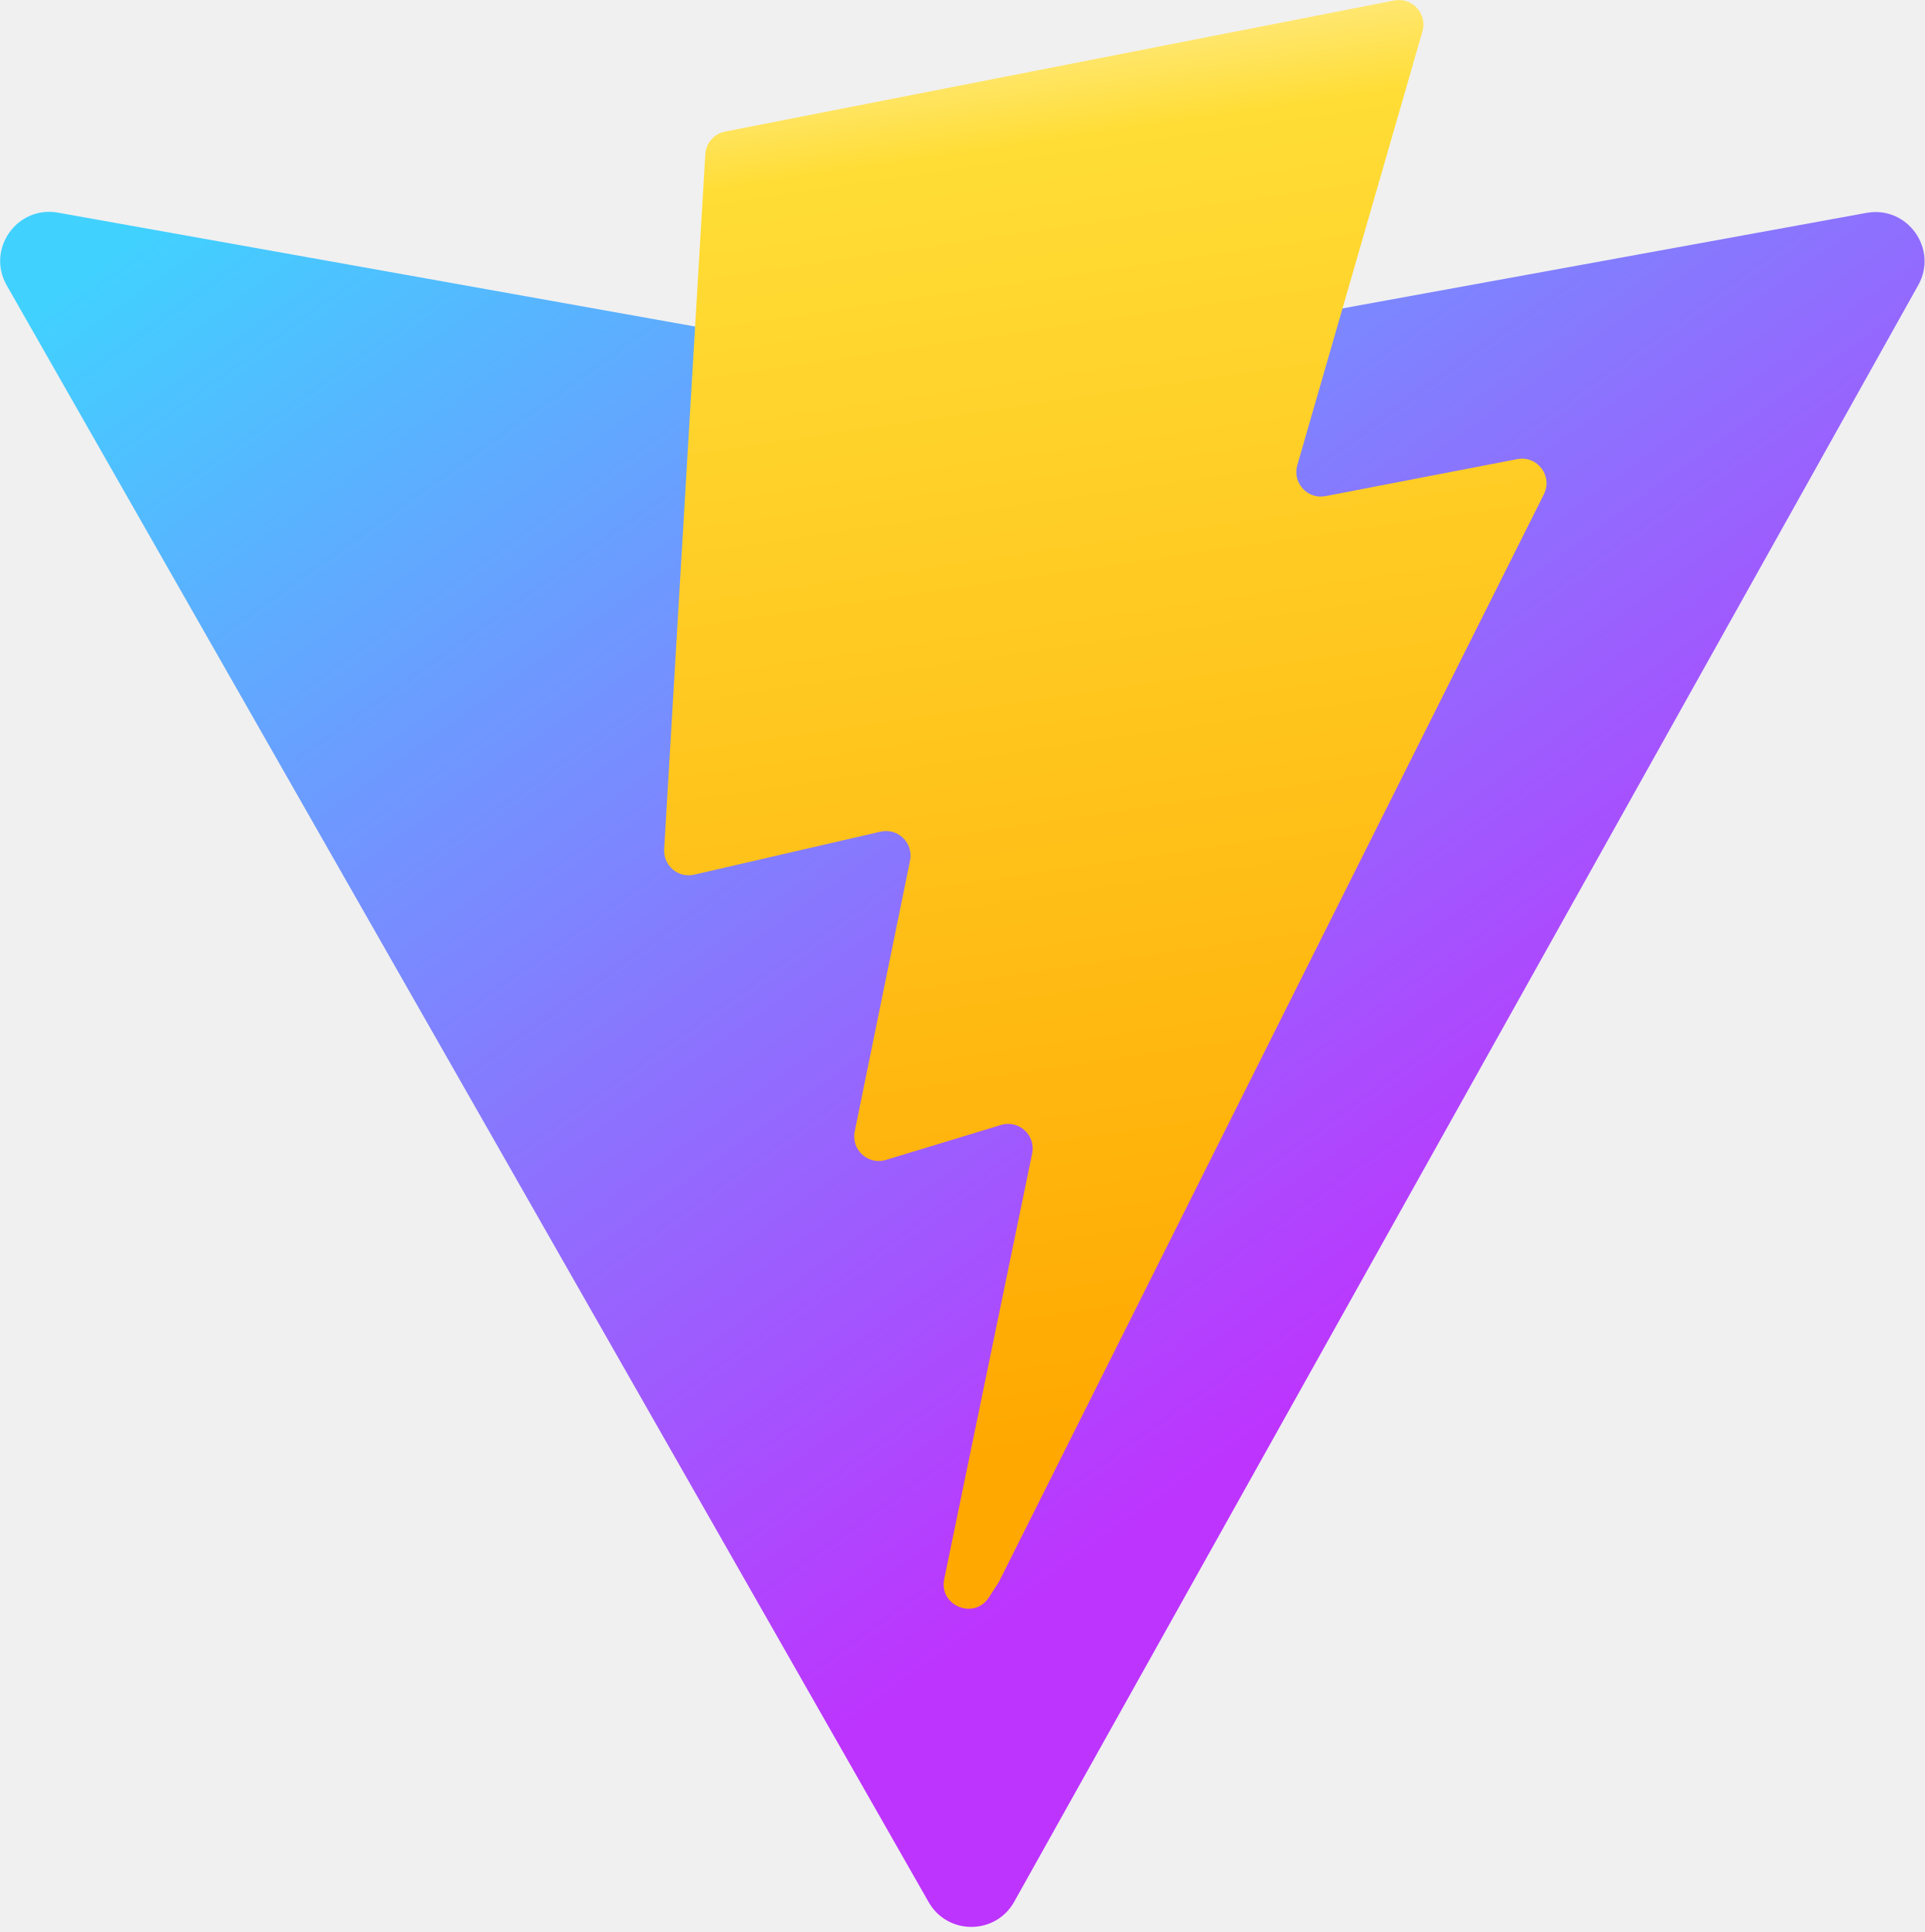
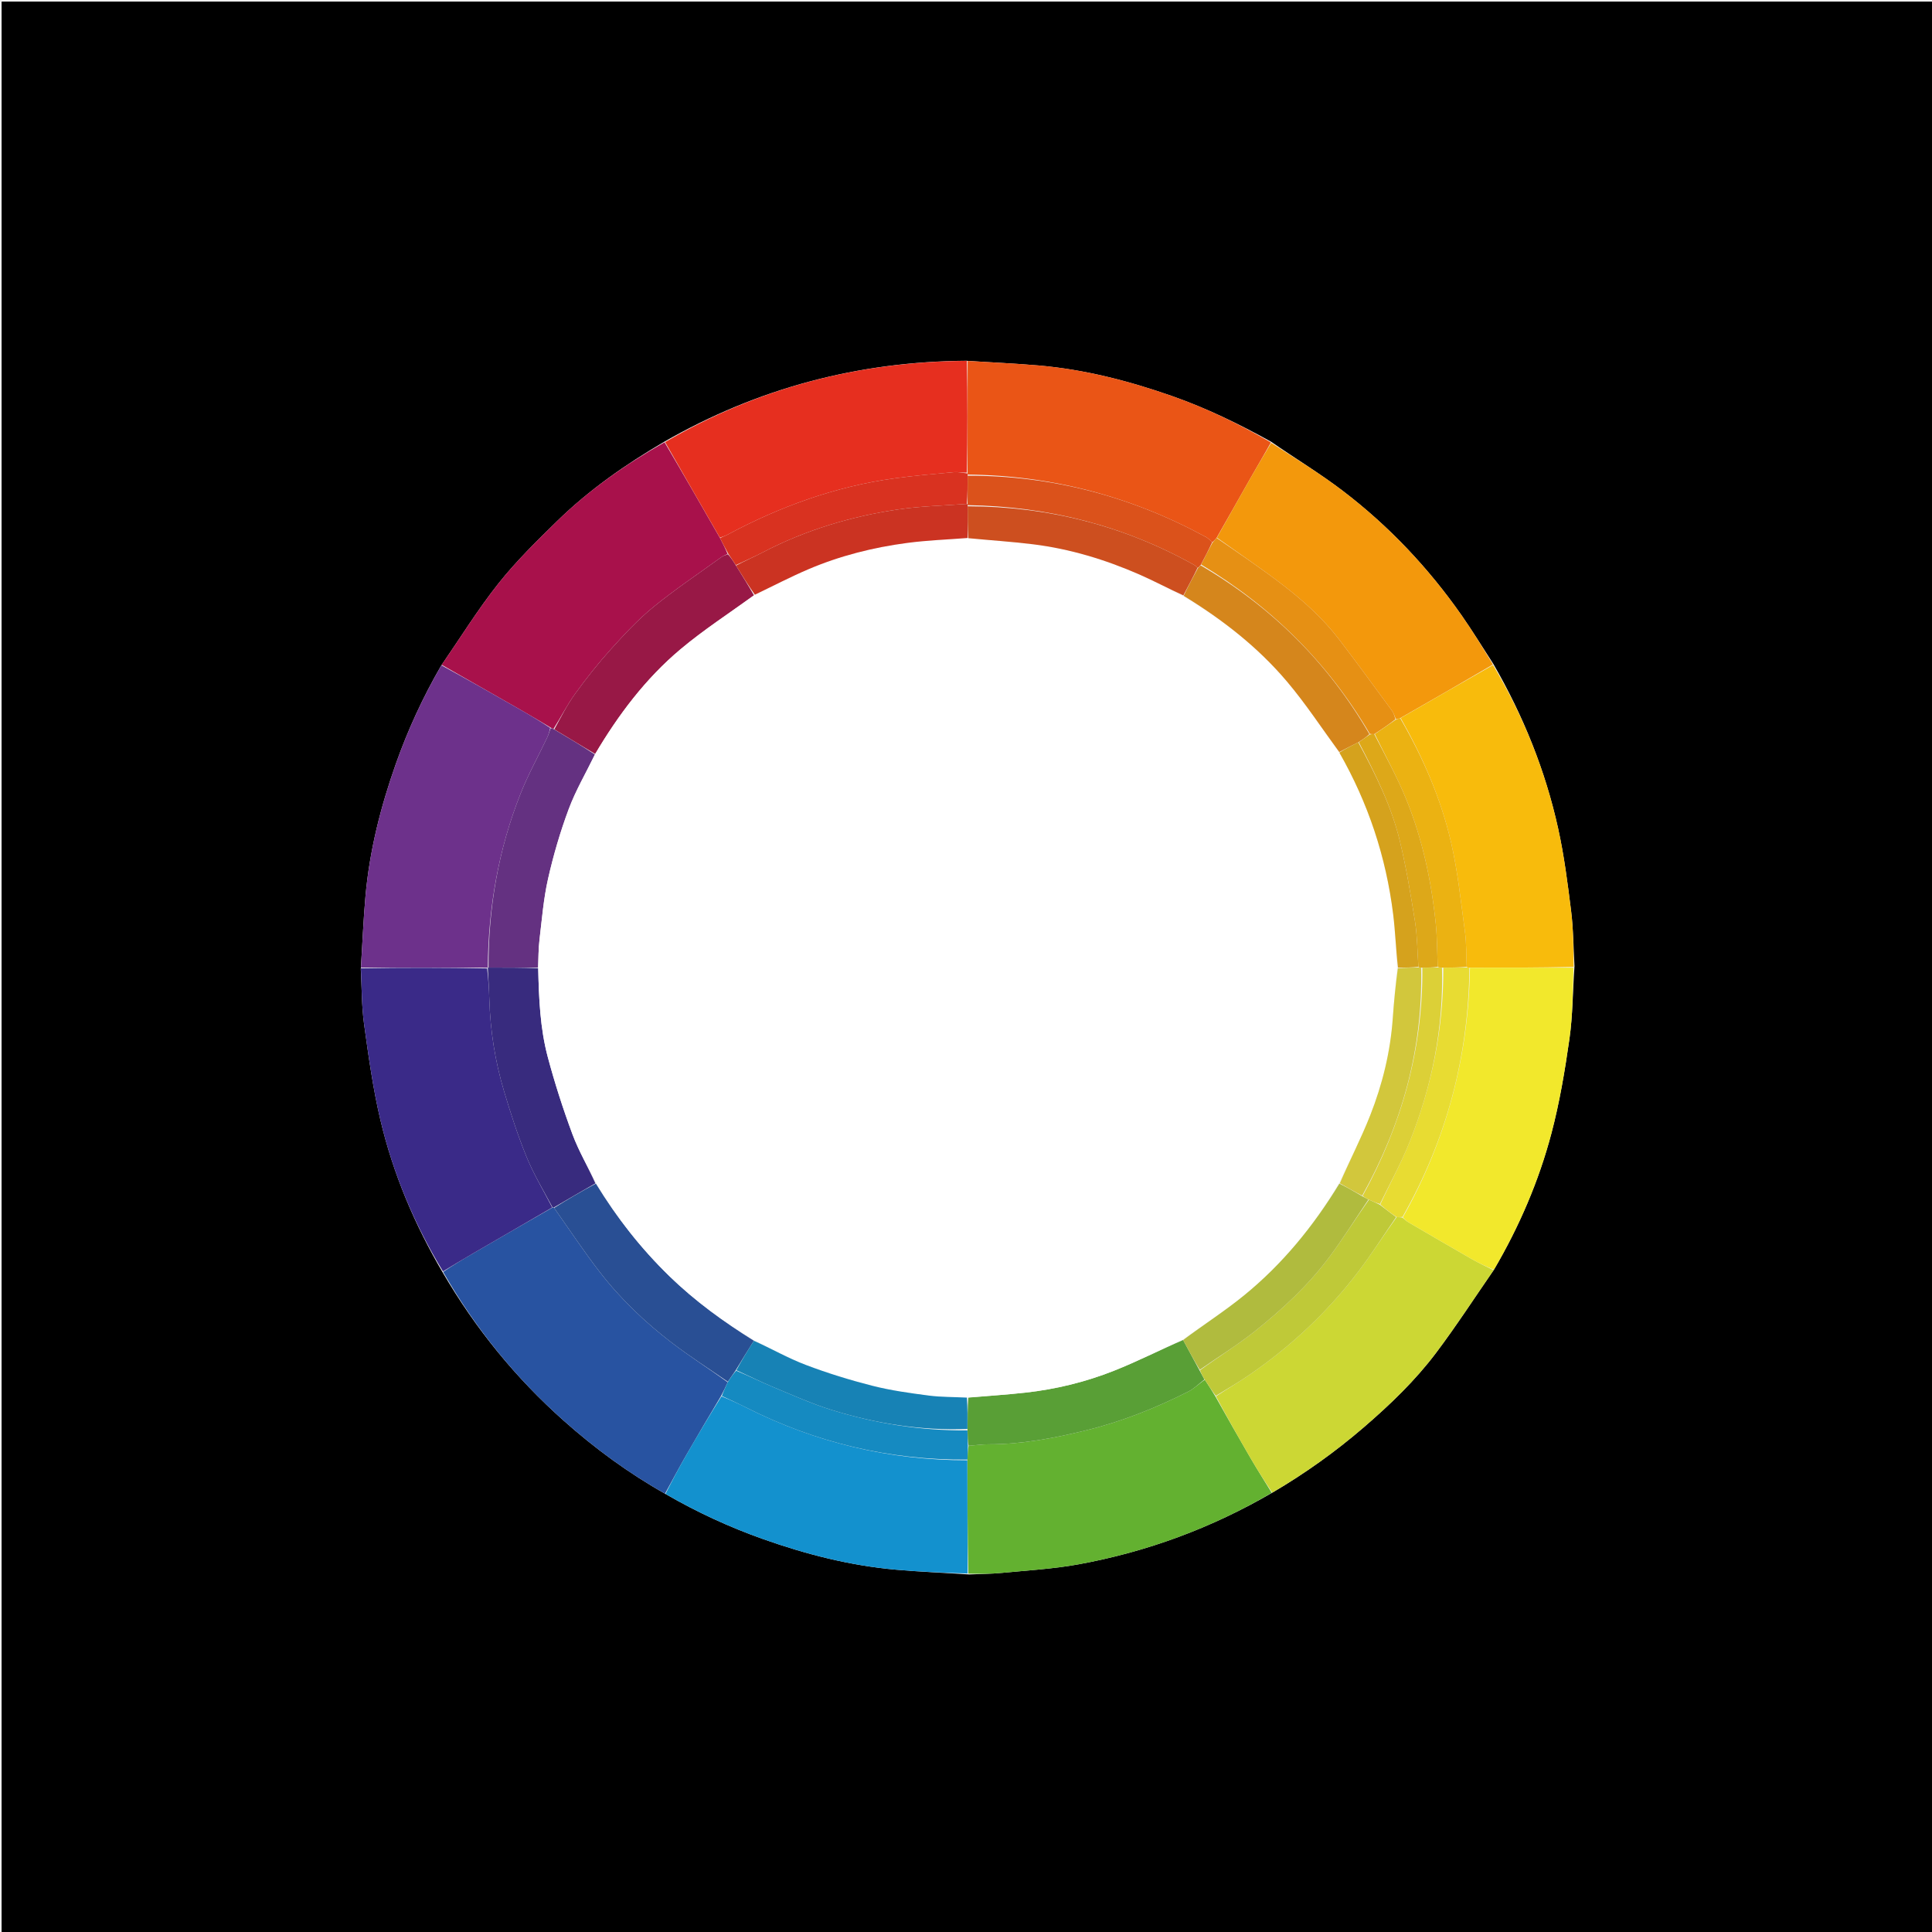
- <svg xmlns="http://www.w3.org/2000/svg" aria-hidden="true" role="img" class="iconify iconify--logos" width="31.88" height="32" preserveAspectRatio="xMidYMid meet" viewBox="0 0 256 257">
-   <defs>
-     <linearGradient id="IconifyId1813088fe1fbc01fb466" x1="-.828%" x2="57.636%" y1="7.652%" y2="78.411%">
-       <stop offset="0%" stop-color="#41D1FF" />
-       <stop offset="100%" stop-color="#BD34FE" />
-     </linearGradient>
-     <linearGradient id="IconifyId1813088fe1fbc01fb467" x1="43.376%" x2="50.316%" y1="2.242%" y2="89.03%">
-       <stop offset="0%" stop-color="#FFEA83" />
-       <stop offset="8.333%" stop-color="#FFDD35" />
-       <stop offset="100%" stop-color="#FFA800" />
-     </linearGradient>
-   </defs>
-   <path fill="url(#IconifyId1813088fe1fbc01fb466)" d="M255.153 37.938L134.897 252.976c-2.483 4.44-8.862 4.466-11.382.048L.875 37.958c-2.746-4.814 1.371-10.646 6.827-9.67l120.385 21.517a6.537 6.537 0 0 0 2.322-.004l117.867-21.483c5.438-.991 9.574 4.796 6.877 9.62Z" />
-   <path fill="url(#IconifyId1813088fe1fbc01fb467)" d="M185.432.063L96.44 17.501a3.268 3.268 0 0 0-2.634 3.014l-5.474 92.456a3.268 3.268 0 0 0 3.997 3.378l24.777-5.718c2.318-.535 4.413 1.507 3.936 3.838l-7.361 36.047c-.495 2.426 1.782 4.5 4.151 3.78l15.304-4.649c2.372-.72 4.652 1.36 4.15 3.788l-11.698 56.621c-.732 3.542 3.979 5.473 5.943 2.437l1.313-2.028l72.516-144.72c1.215-2.423-.88-5.186-3.54-4.672l-25.505 4.922c-2.396.462-4.435-1.77-3.759-4.114l16.646-57.705c.677-2.35-1.37-4.583-3.769-4.113Z" />
+ <svg xmlns="http://www.w3.org/2000/svg" version="1.1" id="Layer_1" x="0px" y="0px" width="100%" viewBox="0 0 1200 1200" enable-background="new 0 0 1200 1200" xml:space="preserve">
+   <path fill="#000000" opacity="1" stroke="none" d=" M786,1201   C524,1201 262.5,1201 1,1201   C1,801 1,401 1,1   C401,1 801,1 1201,1   C1201,401 1201,801 1201,1201   C1062.833,1201 924.667,1201 786,1201  M977.945,600.081   C977.299,588.718 977.263,577.28 975.865,566.011   C973.731,548.808 971.531,531.528 967.8,514.624   C959.873,478.704 946.293,444.849 927.557,412.388   C920.987,402.294 914.697,392.003 907.796,382.141   C887.151,352.64 862.624,326.685 834.018,304.864   C819.878,294.078 804.588,284.798 789.43,274.303   C769.639,263.334 749.343,253.476 727.945,245.977   C701.161,236.59 673.83,229.534 645.497,227.037   C630.698,225.733 615.838,225.126 600.078,224.062   C533.365,224.573 470.899,240.905 412.373,274.487   C388.524,288.474 365.923,304.235 346.112,323.578   C333.411,335.978 320.63,348.517 309.623,362.374   C296.867,378.432 286.016,396.003 273.953,413.539   C262.745,432.923 253.396,453.163 245.921,474.274   C236.476,500.95 229.553,528.226 227.024,556.46   C225.698,571.257 225.121,586.122 224.088,601.891   C224.715,613.297 224.578,624.808 226.136,636.085   C228.891,656.015 231.641,676.047 236.262,695.594   C244.154,728.979 257.369,760.421 275.133,790.637   C295.317,825.179 320.26,855.85 350.154,882.437   C369.552,899.688 390.377,915.009 413.662,928.104   C432.974,939.275 453.142,948.583 474.177,956.027   C500.912,965.489 528.237,972.461 556.54,974.963   C571.327,976.271 586.177,976.875 601.927,977.933   C608.705,977.624 615.512,977.605 622.257,976.948   C638.161,975.399 654.209,974.494 669.89,971.633   C712.418,963.874 752.506,949.1 790.579,926.942   C810.598,915.159 829.413,901.731 847.035,886.556   C863.436,872.433 879.027,857.474 892.024,840.204   C904.527,823.59 915.865,806.099 928.072,788.365   C943.634,761.807 955.755,733.673 963.602,703.995   C968.683,684.778 971.992,665.009 974.797,645.303   C976.877,630.691 976.87,615.783 977.945,600.081  z" />
+   <path fill="#2853A1" opacity="1" stroke="none" d=" M413.049,927.74   C390.377,915.009 369.552,899.688 350.154,882.437   C320.26,855.85 295.317,825.179 275.24,790.027   C281.21,785.955 287.055,782.462 292.941,779.038   C309.615,769.339 326.306,759.669 343.242,749.987   C343.661,749.981 343.829,749.977 344.169,750.269   C353.749,763.823 362.731,777.412 372.672,790.258   C385.519,806.858 400.703,821.329 417.353,834.07   C428.537,842.628 440.471,850.206 452.002,858.554   C450.621,861.59 449.306,864.293 447.75,867.235   C440.399,879.604 433.211,891.689 426.206,903.88   C421.681,911.754 417.426,919.782 413.049,927.74  z" />
+   <path fill="#63B130" opacity="1" stroke="none" d=" M789.892,927.232   C752.506,949.1 712.418,963.874 669.89,971.633   C654.209,974.494 638.161,975.399 622.257,976.948   C615.512,977.605 608.705,977.624 601.461,977.41   C600.944,953.597 600.892,930.307 600.905,906.57   C601.037,903.42 601.103,900.717 601.614,898.011   C606.022,897.684 609.985,897.076 613.948,897.083   C634.53,897.12 654.52,893.299 674.41,888.441   C696.636,883.013 717.705,874.596 738.062,864.337   C741.737,862.485 744.768,859.356 748.362,857.034   C750.683,860.513 752.738,863.775 754.898,867.38   C762.156,880.232 769.232,892.786 776.488,905.236   C780.811,912.653 785.415,919.905 789.892,927.232  z" />
+   <path fill="#A8114B" opacity="1" stroke="none" d=" M274.337,412.917   C286.016,396.003 296.867,378.432 309.623,362.374   C320.63,348.517 333.411,335.978 346.112,323.578   C365.923,304.235 388.524,288.474 412.774,274.711   C424.497,294.613 435.82,314.293 447.258,334.291   C448.994,337.709 450.616,340.807 451.909,344.057   C450.394,344.816 449.103,345.278 448.037,346.05   C433.912,356.275 419.367,365.989 405.87,376.988   C396.291,384.795 387.766,394.015 379.457,403.223   C371.572,411.963 364.216,421.246 357.314,430.787   C352.295,437.725 348.395,445.473 343.733,452.786   C342.98,452.47 342.49,452.228 341.765,451.746   C335.381,447.914 329.258,444.278 323.079,440.739   C306.845,431.442 290.586,422.188 274.337,412.917  z" />
+   <path fill="#6D318B" opacity="1" stroke="none" d=" M274.145,413.228   C290.586,422.188 306.845,431.442 323.079,440.739   C329.258,444.278 335.381,447.914 341.744,452.121   C341.242,454.581 340.638,456.479 339.79,458.261   C334.296,469.807 328.056,481.052 323.349,492.908   C309.599,527.542 303.313,563.702 302.981,600.961   C302.994,600.995 303.024,601.063 302.554,601.043   C276.125,601.001 250.166,600.979 224.207,600.956   C225.121,586.122 225.698,571.257 227.024,556.46   C229.553,528.226 236.476,500.95 245.921,474.274   C253.396,453.163 262.745,432.923 274.145,413.228  z" />
+   <path fill="#3A2A88" opacity="1" stroke="none" d=" M224.147,601.424   C250.166,600.979 276.125,601.001 302.547,601.505   C303.326,608.27 303.751,614.552 303.94,620.841   C304.522,640.177 307.526,659.162 313.04,677.653   C317.156,691.459 321.612,705.232 327.058,718.552   C331.49,729.39 337.616,739.535 342.991,749.988   C326.306,759.669 309.615,769.339 292.941,779.038   C287.055,782.462 281.21,785.955 275.144,789.688   C257.369,760.421 244.154,728.979 236.262,695.594   C231.641,676.047 228.891,656.015 226.136,636.085   C224.578,624.808 224.715,613.297 224.147,601.424  z" />
+   <path fill="#EA5516" opacity="1" stroke="none" d=" M601.005,224.204   C615.838,225.126 630.698,225.733 645.497,227.037   C673.83,229.534 701.161,236.59 727.945,245.977   C749.343,253.476 769.639,263.334 789.385,274.805   C785.081,282.597 780.756,289.847 776.579,297.182   C769.619,309.407 762.754,321.685 755.609,334.122   C754.602,335.236 753.836,336.17 752.885,336.805   C751.568,335.558 750.557,334.389 749.286,333.695   C703.084,308.496 653.73,295.341 601.018,294.748   C600.985,294.326 600.969,294.157 600.964,293.52   C600.985,270.103 600.995,247.153 601.005,224.204  z" />
+   <path fill="#1391CE" opacity="1" stroke="none" d=" M600.84,907.017   C600.892,930.307 600.944,953.597 600.998,977.342   C586.177,976.875 571.327,976.271 556.54,974.963   C528.237,972.461 500.912,965.489 474.177,956.027   C453.142,948.583 432.974,939.275 413.356,927.922   C417.426,919.782 421.681,911.754 426.206,903.88   C433.211,891.689 440.399,879.604 448.105,867.303   C453.643,869.51 458.626,871.806 463.521,874.275   C506.704,896.063 552.462,907.028 600.84,907.017  z" />
+   <path fill="#E62F1F" opacity="1" stroke="none" d=" M600.541,224.133   C600.995,247.153 600.985,270.103 600.54,293.524   C597.635,293.728 595.126,293.044 592.7,293.265   C580.319,294.391 567.91,295.396 555.601,297.097   C518.763,302.189 484.359,314.65 451.691,332.184   C450.265,332.949 448.663,333.383 447.143,333.972   C435.82,314.293 424.497,294.613 413.091,274.607   C470.899,240.905 533.365,224.573 600.541,224.133  z" />
+   <path fill="#CCD734" opacity="1" stroke="none" d=" M790.235,927.087   C785.415,919.905 780.811,912.653 776.488,905.236   C769.232,892.786 762.156,880.232 755.261,867.308   C762.409,862.556 769.459,858.451 776.162,853.841   C801.972,836.094 824.589,814.874 843.566,789.962   C851.915,779.003 859.315,767.321 867.518,755.969   C868.885,756.001 869.88,756.032 871.081,756.333   C872.487,757.486 873.618,758.486 874.897,759.234   C887.938,766.855 900.969,774.496 914.08,781.994   C918.51,784.527 923.163,786.671 927.714,788.993   C915.865,806.099 904.527,823.59 892.024,840.204   C879.027,857.474 863.436,872.433 847.035,886.556   C829.413,901.731 810.598,915.159 790.235,927.087  z" />
+   <path fill="#F3980C" opacity="1" stroke="none" d=" M755.849,333.941   C762.754,321.685 769.619,309.407 776.579,297.182   C780.756,289.847 785.081,282.597 789.579,275.072   C804.588,284.798 819.878,294.078 834.018,304.864   C862.624,326.685 887.151,352.64 907.796,382.141   C914.697,392.003 920.987,402.294 927.284,412.744   C908.002,424.062 888.993,435.024 869.672,446.042   C868.569,446.395 867.778,446.692 866.968,446.625   C866.168,444.635 865.621,442.836 864.571,441.408   C853.766,426.713 843.03,411.964 831.971,397.461   C822.054,384.454 809.961,373.493 797.092,363.565   C783.698,353.232 769.625,343.779 755.849,333.941  z" />
+   <path fill="#F8BB0C" opacity="1" stroke="none" d=" M869.984,445.986   C888.993,435.024 908.002,424.062 927.359,413.076   C946.293,444.849 959.873,478.704 967.8,514.624   C971.531,531.528 973.731,548.808 975.865,566.011   C977.263,577.28 977.299,588.718 977.413,600.545   C955.594,601.034 934.307,601.058 912.681,601.047   C911.889,600.98 911.436,600.947 910.989,600.484   C910.665,592.958 910.857,585.792 909.906,578.782   C907.39,560.242 905.491,541.514 901.305,523.33   C895.017,496.015 883.78,470.412 869.984,445.986  z" />
+   <path fill="#F2E82C" opacity="1" stroke="none" d=" M913.02,601.081   C934.307,601.058 955.594,601.034 977.337,601.008   C976.87,615.783 976.877,630.691 974.797,645.303   C971.992,665.009 968.683,684.778 963.602,703.995   C955.755,733.673 943.634,761.807 927.893,788.679   C923.163,786.671 918.51,784.527 914.08,781.994   C900.969,774.496 887.938,766.855 874.897,759.234   C873.618,758.486 872.487,757.486 871.342,756.093   C898.553,707.659 912.125,656.078 913.02,601.081  z" />
+   <path fill="#382B7E" opacity="1" stroke="none" d=" M343.242,749.987   C337.616,739.535 331.49,729.39 327.058,718.552   C321.612,705.232 317.156,691.459 313.04,677.653   C307.526,659.162 304.522,640.177 303.94,620.841   C303.751,614.552 303.326,608.27 303.017,601.524   C303.024,601.063 302.994,600.995 303.453,600.986   C313.995,600.976 324.078,600.974 334.289,601.381   C334.724,620.214 335.468,638.683 340.232,656.53   C344.555,672.724 349.701,688.758 355.547,704.466   C359.457,714.973 365.228,724.787 369.814,734.998   C360.973,740.047 352.485,745.01 343.996,749.973   C343.829,749.977 343.661,749.981 343.242,749.987  z" />
+   <path fill="#294F94" opacity="1" stroke="none" d=" M344.169,750.269   C352.485,745.01 360.973,740.047 370.101,735.178   C383.156,756.473 398.229,775.585 415.848,792.706   C431.776,808.184 449.607,821.135 468.259,832.769   C464.294,838.983 460.659,844.995 456.837,851.287   C455.123,853.785 453.596,856.003 452.069,858.222   C440.471,850.206 428.537,842.628 417.353,834.07   C400.703,821.329 385.519,806.858 372.672,790.258   C362.731,777.412 353.749,763.823 344.169,750.269  z" />
+   <path fill="#158AC1" opacity="1" stroke="none" d=" M452.002,858.554   C453.596,856.003 455.123,853.785 457.198,851.355   C465.118,854.573 472.385,858.256 479.887,861.374   C491.986,866.403 503.999,871.839 516.479,875.714   C543.885,884.224 572.019,888.671 600.881,888.463   C601.011,891.948 601.09,894.981 601.168,898.015   C601.103,900.717 601.037,903.42 600.905,906.57   C552.462,907.028 506.704,896.063 463.521,874.275   C458.626,871.806 453.643,869.51 448.347,867.065   C449.306,864.293 450.621,861.59 452.002,858.554  z" />
+   <path fill="#599F36" opacity="1" stroke="none" d=" M601.614,898.011   C601.09,894.981 601.011,891.948 600.943,887.997   C600.97,880.773 600.987,874.465 601.462,868.088   C613.579,867.025 625.265,866.269 636.892,864.986   C655.78,862.902 674.199,858.403 691.816,851.426   C706.408,845.646 720.46,838.501 734.854,832.311   C738.295,838.783 741.634,844.903 745.115,851.325   C746.203,853.356 747.149,855.086 748.096,856.817   C744.768,859.356 741.737,862.485 738.062,864.337   C717.705,874.596 696.636,883.013 674.41,888.441   C654.52,893.299 634.53,897.12 613.948,897.083   C609.985,897.076 606.022,897.684 601.614,898.011  z" />
+   <path fill="#BFC938" opacity="1" stroke="none" d=" M748.362,857.034   C747.149,855.086 746.203,853.356 745.351,851.083   C756.779,842.71 768.592,835.481 779.338,826.913   C796.577,813.167 812.793,798.149 825.988,780.345   C834.455,768.92 842.015,756.821 850.297,745.164   C852.697,746.224 854.782,747.145 857.075,748.334   C860.57,751.058 863.858,753.513 867.146,755.968   C859.315,767.321 851.915,779.003 843.566,789.962   C824.589,814.874 801.972,836.094 776.162,853.841   C769.459,858.451 762.409,862.556 755.155,866.965   C752.738,863.775 750.683,860.513 748.362,857.034  z" />
+   <path fill="#643181" opacity="1" stroke="none" d=" M334.161,600.972   C324.078,600.974 313.995,600.976 303.44,600.952   C303.313,563.702 309.599,527.542 323.349,492.908   C328.056,481.052 334.296,469.807 339.79,458.261   C340.638,456.479 341.242,454.581 341.98,452.361   C342.49,452.228 342.98,452.47 344.04,452.957   C352.962,458.227 361.312,463.253 369.512,468.635   C363.911,480.143 357.557,490.958 353.24,502.533   C347.997,516.592 343.744,531.128 340.425,545.766   C337.619,558.141 336.607,570.939 335.1,583.586   C334.414,589.337 334.452,595.174 334.161,600.972  z" />
+   <path fill="#981846" opacity="1" stroke="none" d=" M369.662,468.278   C361.312,463.253 352.962,458.227 344.304,453.031   C348.395,445.473 352.295,437.725 357.314,430.787   C364.216,421.246 371.572,411.963 379.457,403.223   C387.766,394.015 396.291,384.795 405.87,376.988   C419.367,365.989 433.912,356.275 448.037,346.05   C449.103,345.278 450.394,344.816 452.148,344.271   C454.154,346.553 455.594,348.774 457.155,351.317   C461.033,357.602 464.787,363.563 468.273,369.734   C452.849,380.982 437.019,391.217 422.697,403.247   C401.008,421.463 384.09,443.946 369.662,468.278  z" />
+   <path fill="#D93220" opacity="1" stroke="none" d=" M457.033,350.994   C455.594,348.774 454.154,346.553 452.477,344.119   C450.616,340.807 448.994,337.709 447.258,334.291   C448.663,333.383 450.265,332.949 451.691,332.184   C484.359,314.65 518.763,302.189 555.601,297.097   C567.91,295.396 580.319,294.391 592.7,293.265   C595.126,293.044 597.635,293.728 600.53,293.991   C600.969,294.157 600.985,294.326 601.006,295.216   C600.999,301.622 600.987,307.307 600.511,312.995   C586.163,314.061 572.164,314.347 558.415,316.348   C528.782,320.661 500.344,329.182 473.671,343.122   C468.238,345.961 462.585,348.381 457.033,350.994  z" />
+   <path fill="#E69014" opacity="1" stroke="none" d=" M755.609,334.122   C769.625,343.779 783.698,353.232 797.092,363.565   C809.961,373.493 822.054,384.454 831.971,397.461   C843.03,411.964 853.766,426.713 864.571,441.408   C865.621,442.836 866.168,444.635 866.679,446.803   C862.244,450.212 858.079,453.08 853.553,455.958   C852.464,455.98 851.736,455.993 850.789,455.746   C824.812,411.53 789.76,376.876 746.043,350.641   C748.441,345.902 750.755,341.503 753.069,337.104   C753.836,336.17 754.602,335.236 755.609,334.122  z" />
+   <path fill="#DB521B" opacity="1" stroke="none" d=" M752.885,336.805   C750.755,341.503 748.441,345.902 745.83,350.827   C745.019,351.902 744.506,352.451 743.805,352.716   C742.978,351.913 742.399,351.286 741.691,350.89   C697.994,326.441 650.999,314.552 601.019,313.75   C600.996,313.329 600.985,313.161 600.974,312.993   C600.987,307.307 600.999,301.622 601.024,295.47   C653.73,295.341 703.084,308.496 749.286,333.695   C750.557,334.389 751.568,335.558 752.885,336.805  z" />
+   <path fill="#E8DC32" opacity="1" stroke="none" d=" M867.518,755.969   C863.858,753.513 860.57,751.058 857.319,748.073   C863.513,734.697 870.429,722.152 875.681,708.945   C889.429,674.375 896.642,638.429 896.484,601.061   C901.627,601.001 906.305,600.958 910.984,600.915   C911.436,600.947 911.889,600.98 912.681,601.047   C912.125,656.078 898.553,707.659 871.136,755.822   C869.88,756.032 868.885,756.001 867.518,755.969  z" />
+   <path fill="#EBB212" opacity="1" stroke="none" d=" M910.989,600.484   C906.305,600.958 901.627,601.001 896.105,601.034   C894.505,600.99 893.748,600.956 892.994,600.464   C892.613,591.215 892.659,582.381 891.767,573.643   C889.068,547.228 883.514,521.361 873.556,496.73   C867.912,482.771 860.52,469.519 853.915,455.948   C858.079,453.08 862.244,450.212 866.698,447.167   C867.778,446.692 868.569,446.395 869.672,446.042   C883.78,470.412 895.017,496.015 901.305,523.33   C905.491,541.514 907.39,560.242 909.906,578.782   C910.857,585.792 910.665,592.958 910.989,600.484  z" />
+   <path fill="#FFFFFF" opacity="1" stroke="none" d=" M369.512,468.635   C384.09,443.946 401.008,421.463 422.697,403.247   C437.019,391.217 452.849,380.982 468.596,369.587   C480.105,364 490.853,358.38 501.973,353.627   C521.674,345.204 542.364,340.007 563.557,337.209   C575.963,335.571 588.526,335.131 601.437,334.275   C615.144,335.597 628.479,336.432 641.713,338.074   C664.61,340.916 686.524,347.582 707.62,356.801   C716.891,360.853 725.826,365.676 735.094,370.432   C759.373,384.858 781.243,401.922 799.287,423.225   C811.032,437.091 821.043,452.426 831.901,467.452   C849.872,498.913 860.92,532.343 865.321,567.917   C866.68,578.896 867.036,590 867.746,601.468   C866.777,612.076 865.792,622.254 865.074,632.452   C863.607,653.316 858.671,673.443 851.051,692.779   C845.404,707.107 838.296,720.86 831.566,735.067   C815.707,761.72 796.5,785.225 772.688,804.612   C760.619,814.437 747.432,822.888 734.751,831.96   C720.46,838.501 706.408,845.646 691.816,851.426   C674.199,858.403 655.78,862.902 636.892,864.986   C625.265,866.269 613.579,867.025 601.002,868.02   C592.333,867.657 584.514,867.812 576.847,866.809   C565.176,865.281 553.428,863.67 542.046,860.781   C527.983,857.21 514.026,852.916 500.467,847.765   C489.5,843.598 479.191,837.698 468.589,832.567   C449.607,821.135 431.776,808.184 415.848,792.706   C398.229,775.585 383.156,756.473 370.452,735.091   C365.228,724.787 359.457,714.973 355.547,704.466   C349.701,688.758 344.555,672.724 340.232,656.53   C335.468,638.683 334.724,620.214 334.289,601.381   C334.452,595.174 334.414,589.337 335.1,583.586   C336.607,570.939 337.619,558.141 340.425,545.766   C343.744,531.128 347.997,516.592 353.24,502.533   C357.557,490.958 363.911,480.143 369.512,468.635  z" />
+   <path fill="#1782B5" opacity="1" stroke="none" d=" M468.259,832.769   C479.191,837.698 489.5,843.598 500.467,847.765   C514.026,852.916 527.983,857.21 542.046,860.781   C553.428,863.67 565.176,865.281 576.847,866.809   C584.514,867.812 592.333,867.657 600.544,868.09   C600.987,874.465 600.97,880.773 600.891,887.546   C572.019,888.671 543.885,884.224 516.479,875.714   C503.999,871.839 491.986,866.403 479.887,861.374   C472.385,858.256 465.118,854.573 457.386,851.075   C460.659,844.995 464.294,838.983 468.259,832.769  z" />
+   <path fill="#B0BB3E" opacity="1" stroke="none" d=" M734.854,832.311   C747.432,822.888 760.619,814.437 772.688,804.612   C796.5,785.225 815.707,761.72 831.922,735.154   C837.04,737.685 841.529,740.327 846.302,743.112   C847.719,743.845 848.85,744.435 849.981,745.025   C842.015,756.821 834.455,768.92 825.988,780.345   C812.793,798.149 796.577,813.167 779.338,826.913   C768.592,835.481 756.779,842.71 745.209,850.781   C741.634,844.903 738.295,838.783 734.854,832.311  z" />
+   <path fill="#DCD037" opacity="1" stroke="none" d=" M850.297,745.164   C848.85,744.435 847.719,743.845 846.373,742.771   C870.717,698.422 883.846,651.574 883.464,601.063   C886.941,601.004 889.966,600.963 892.991,600.922   C893.748,600.956 894.505,600.99 895.641,601.051   C896.642,638.429 889.429,674.375 875.681,708.945   C870.429,722.152 863.513,734.697 857.111,747.804   C854.782,747.145 852.697,746.224 850.297,745.164  z" />
+   <path fill="#CB3322" opacity="1" stroke="none" d=" M601.018,334.152   C588.526,335.131 575.963,335.571 563.557,337.209   C542.364,340.007 521.674,345.204 501.973,353.627   C490.853,358.38 480.105,364 468.866,369.377   C464.787,363.563 461.033,357.602 457.155,351.317   C462.585,348.381 468.238,345.961 473.671,343.122   C500.344,329.182 528.782,320.661 558.415,316.348   C572.164,314.347 586.163,314.061 600.511,312.995   C600.985,313.161 600.996,313.329 601.009,314.218   C601.014,321.343 601.016,327.747 601.018,334.152  z" />
+   <path fill="#D5861C" opacity="1" stroke="none" d=" M831.831,467.103   C821.043,452.426 811.032,437.091 799.287,423.225   C781.243,401.922 759.373,384.858 735.186,370.083   C738.062,363.967 741.027,358.484 743.993,353   C744.506,352.451 745.019,351.902 745.745,351.168   C789.76,376.876 824.812,411.53 850.555,455.982   C848.356,457.979 846.17,459.482 843.636,461.056   C839.47,463.118 835.65,465.111 831.831,467.103  z" />
+   <path fill="#DDA819" opacity="1" stroke="none" d=" M843.984,460.985   C846.17,459.482 848.356,457.979 850.775,456.241   C851.736,455.993 852.464,455.98 853.553,455.958   C860.52,469.519 867.912,482.771 873.556,496.73   C883.514,521.361 889.068,547.228 891.767,573.643   C892.659,582.381 892.613,591.215 892.994,600.464   C889.966,600.963 886.941,601.004 883.128,601.033   C881.89,600.992 881.441,600.964 880.995,600.494   C880.335,590.801 880.31,581.45 878.872,572.322   C876.246,555.643 873.439,538.94 869.51,522.533   C864.292,500.75 854.284,480.763 843.984,460.985  z" />
+   <path fill="#CD4F1F" opacity="1" stroke="none" d=" M743.805,352.716   C741.027,358.484 738.062,363.967 735.005,369.8   C725.826,365.676 716.891,360.853 707.62,356.801   C686.524,347.582 664.61,340.916 641.713,338.074   C628.479,336.432 615.144,335.597 601.437,334.275   C601.016,327.747 601.014,321.343 601.022,314.471   C650.999,314.552 697.994,326.441 741.691,350.89   C742.399,351.286 742.978,351.913 743.805,352.716  z" />
+   <path fill="#D2C73C" opacity="1" stroke="none" d=" M880.993,600.936   C881.441,600.964 881.89,600.992 882.675,601.05   C883.846,651.574 870.717,698.422 846.087,742.629   C841.529,740.327 837.04,737.685 832.195,734.956   C838.296,720.86 845.404,707.107 851.051,692.779   C858.671,673.443 863.607,653.316 865.074,632.452   C865.792,622.254 866.777,612.076 868.219,601.459   C872.863,600.998 876.928,600.967 880.993,600.936  z" />
+   <path fill="#D5A21D" opacity="1" stroke="none" d=" M880.995,600.494   C876.928,600.967 872.863,600.998 868.324,601.038   C867.036,590 866.68,578.896 865.321,567.917   C860.92,532.343 849.872,498.913 831.901,467.452   C835.65,465.111 839.47,463.118 843.636,461.056   C854.284,480.763 864.292,500.75 869.51,522.533   C873.439,538.94 876.246,555.643 878.872,572.322   C880.31,581.45 880.335,590.801 880.995,600.494  z" />
</svg>
